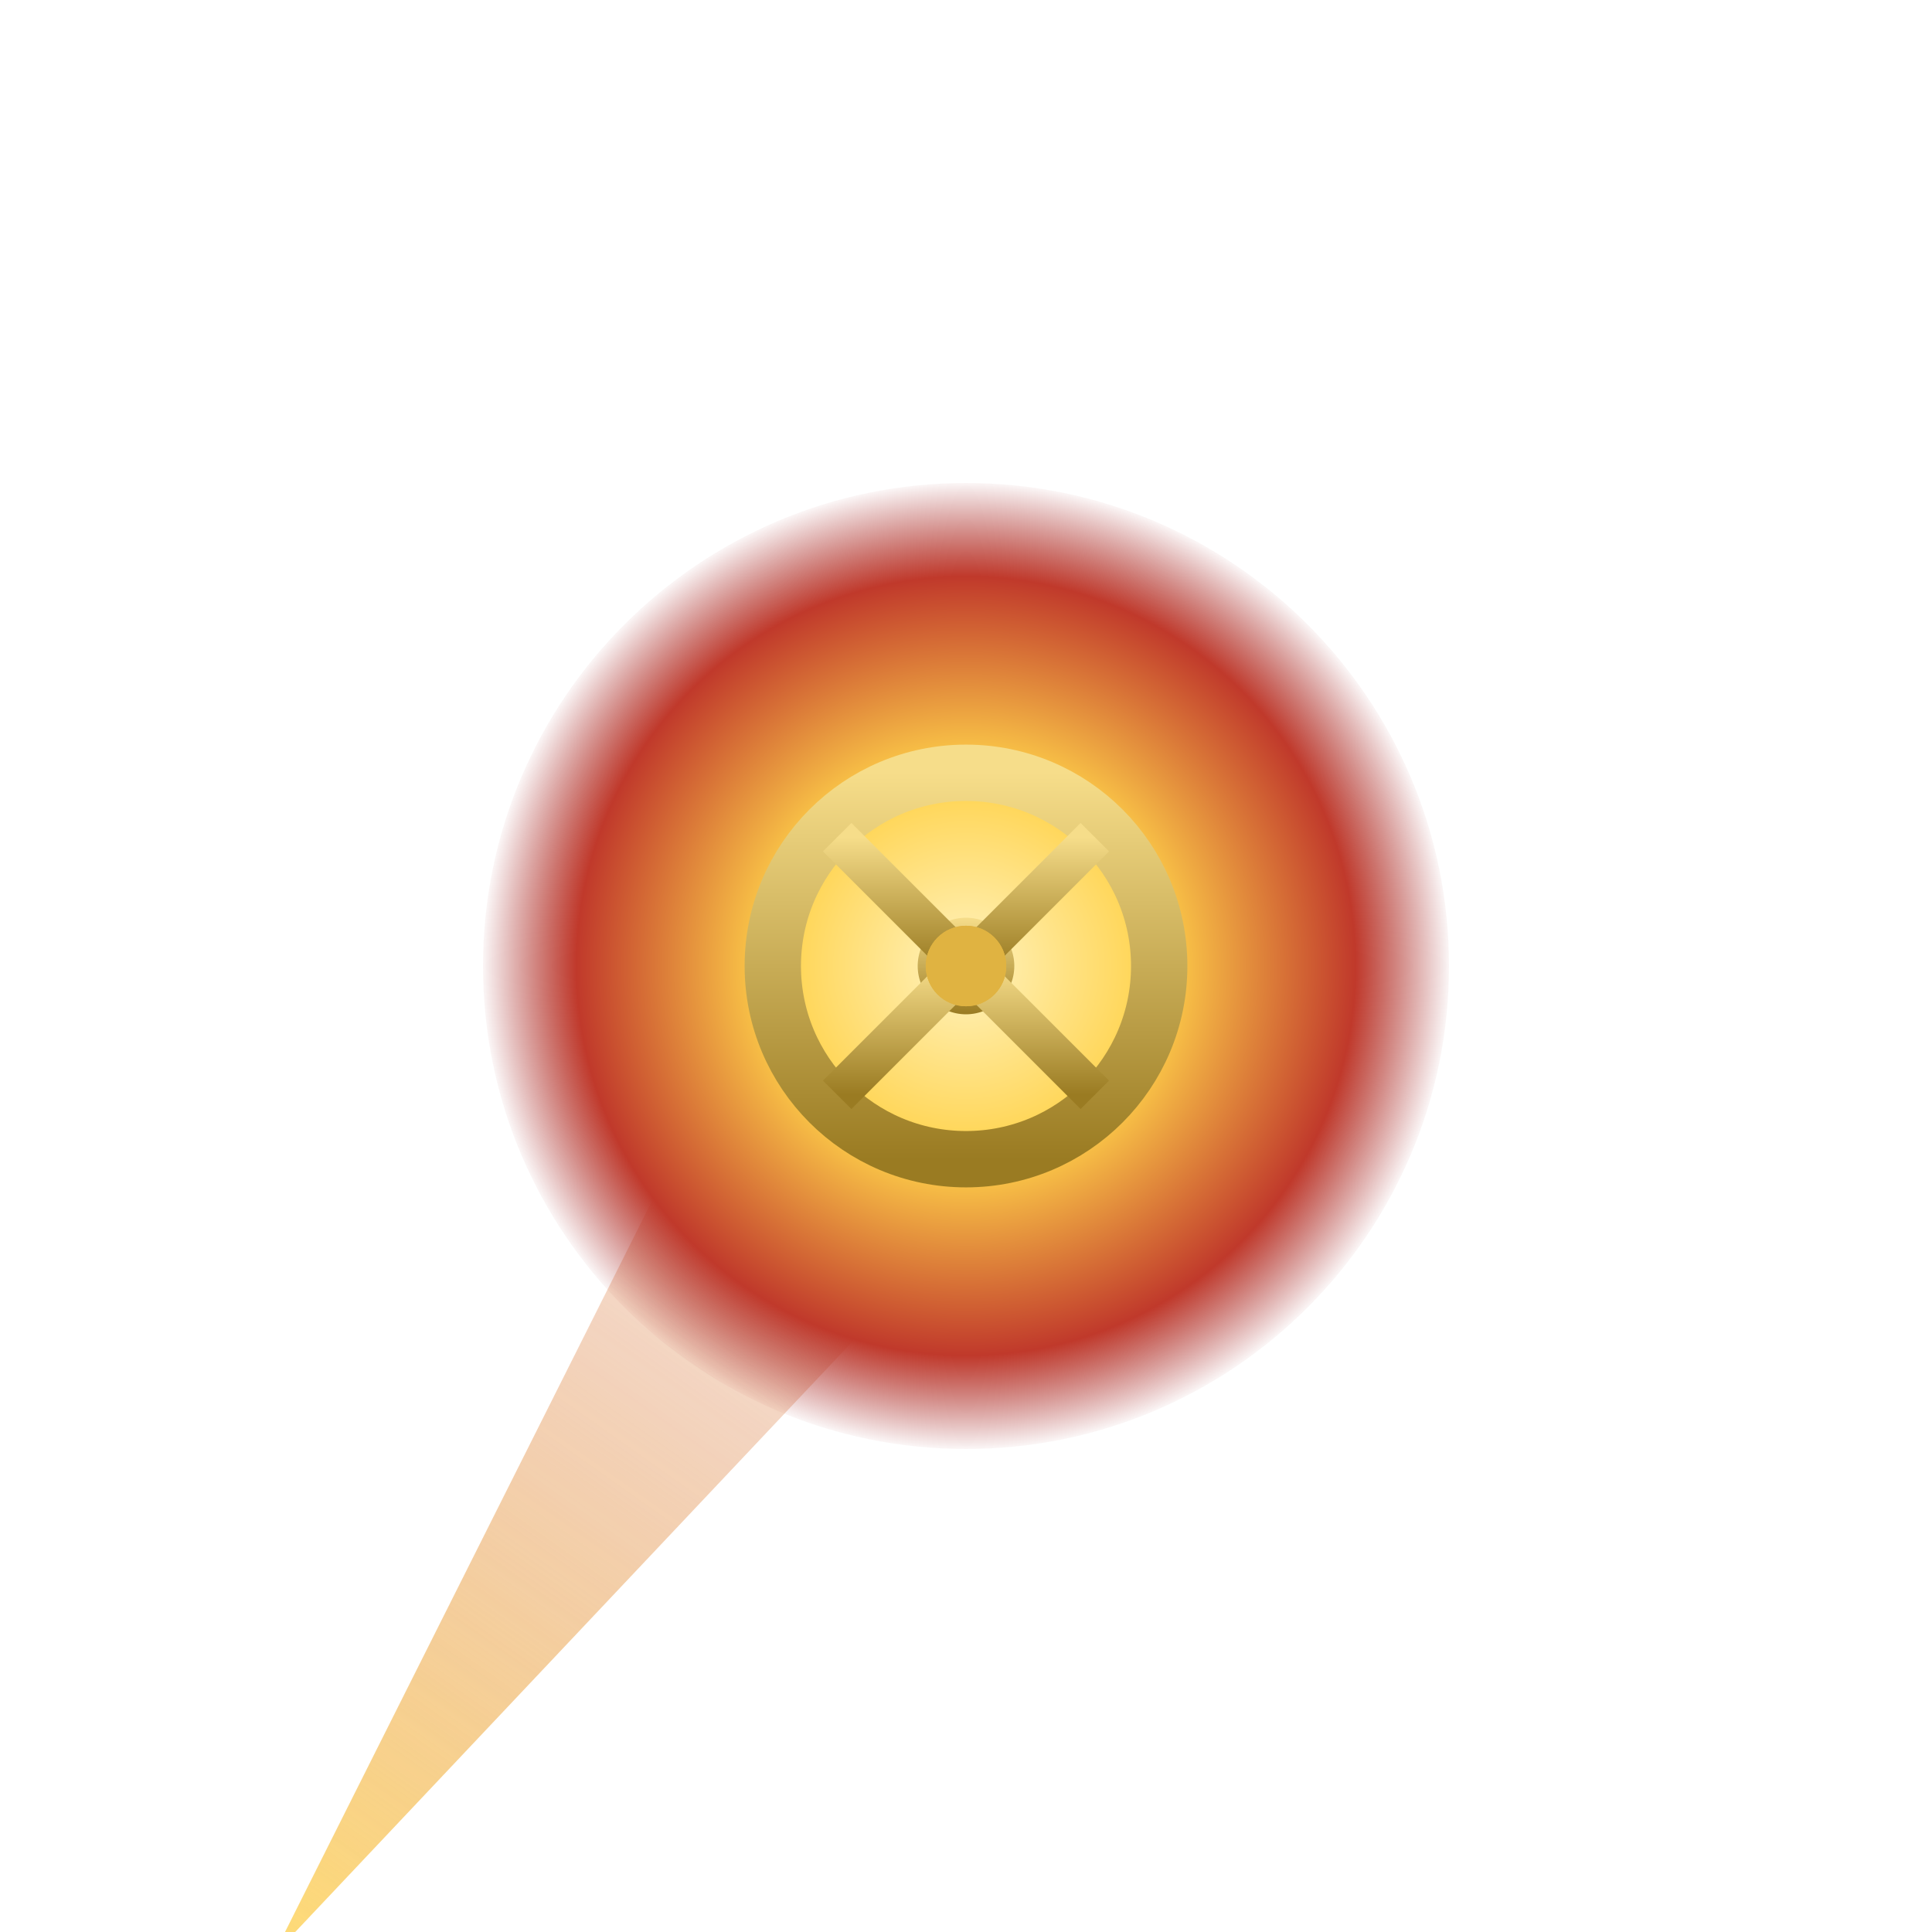
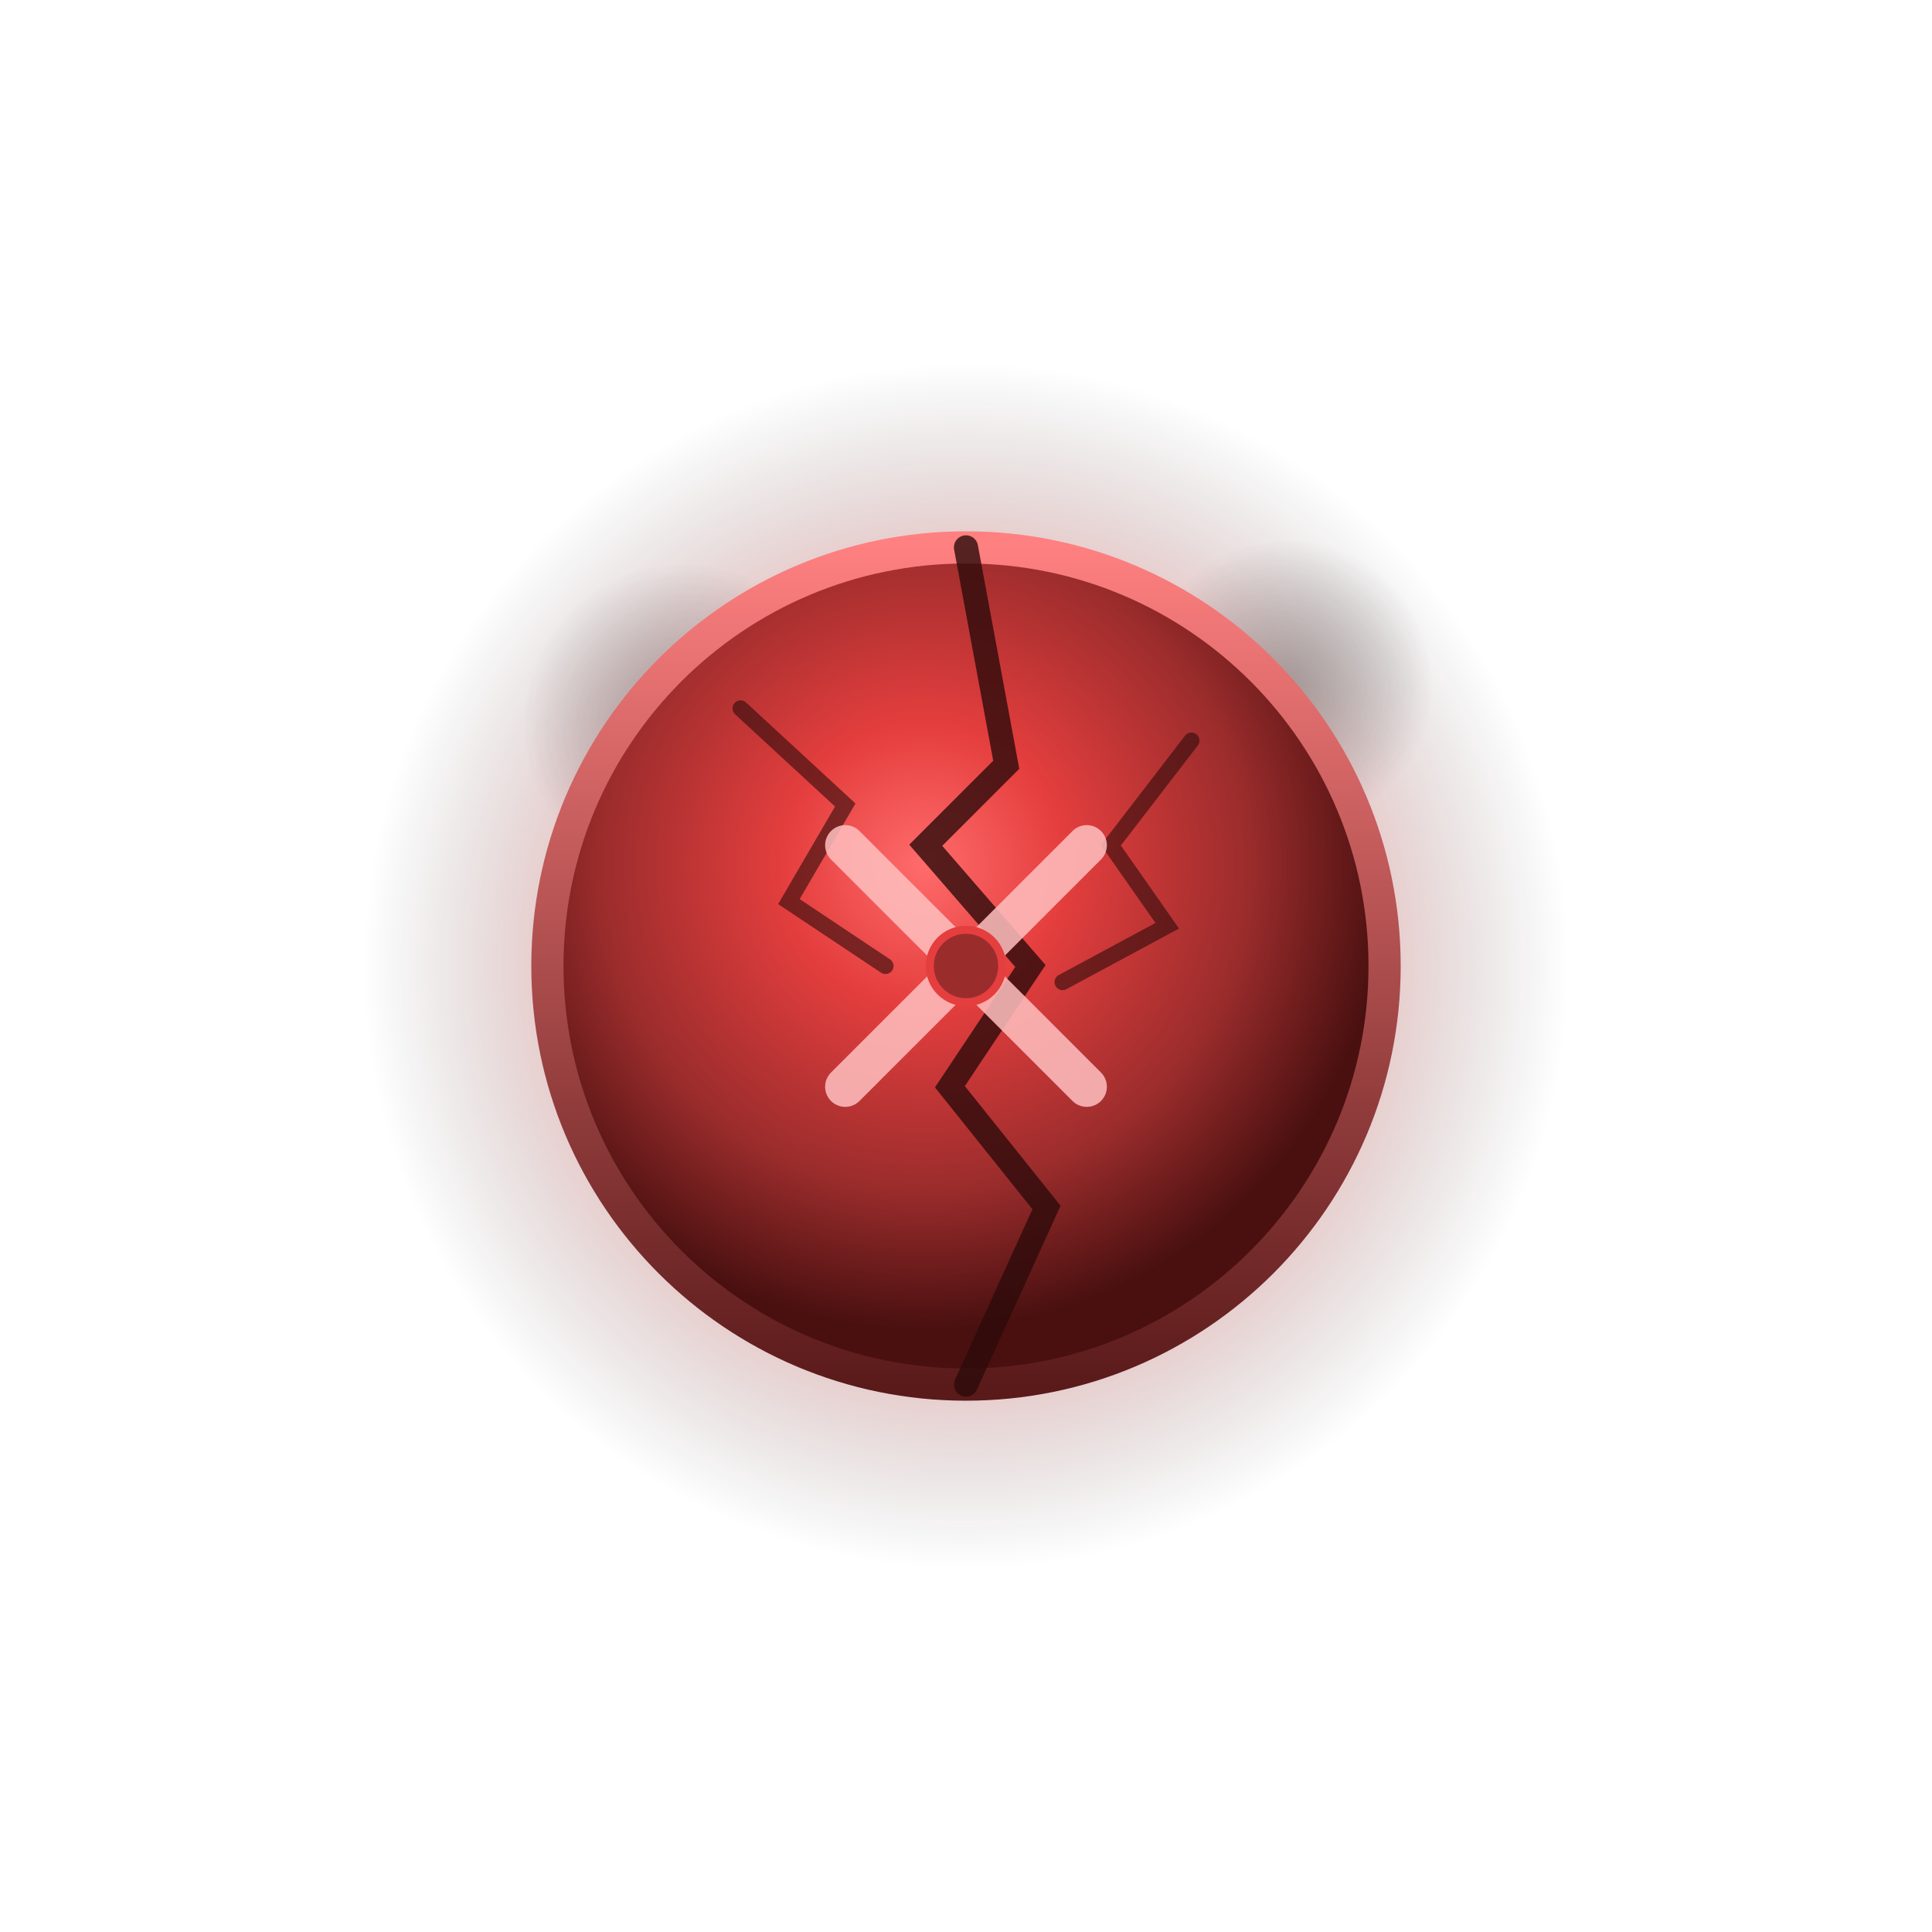
<svg xmlns="http://www.w3.org/2000/svg" width="240" height="240" viewBox="0 0 240 240">
  <defs>
-     <radialGradient id="core" cx=".5" cy=".5" r=".5">
-       <stop offset="0" stop-color="#FFF3C0" />
-       <stop offset=".4" stop-color="#FFD24A" />
-       <stop offset=".8" stop-color="#C0392B" />
-       <stop offset="1" stop-color="#9B1C1C" stop-opacity="0" />
+     <radialGradient id="crashBody" cx=".45" cy=".38" r=".55">
+       <stop offset="0" stop-color="#FF6B6B" />
+       <stop offset=".3" stop-color="#E53E3E" />
+       <stop offset=".7" stop-color="#9B2C2C" />
+       <stop offset="1" stop-color="#4A1010" />
    </radialGradient>
-     <linearGradient id="tail" x1="0" y1="0" x2="1" y2="0">
-       <stop offset="0" stop-color="#C0392B" stop-opacity="0" />
-       <stop offset="1" stop-color="#FFD24A" stop-opacity=".9" />
+     <linearGradient id="crashEdge" x1="0" y1="0" x2="0" y2="1">
+       <stop offset="0" stop-color="#FF8080" />
+       <stop offset="1" stop-color="#5A1A1A" />
    </linearGradient>
-     <linearGradient id="g" x1="0" y1="0" x2="0" y2="1">
-       <stop offset="0" stop-color="#F6DD8A" />
-       <stop offset="1" stop-color="#9A7B22" />
-     </linearGradient>
+     <radialGradient id="explosion" cx=".5" cy=".5" r=".5">
+       <stop offset="0" stop-color="#FF4500" stop-opacity=".9" />
+       <stop offset=".4" stop-color="#FF0000" stop-opacity=".5" />
+       <stop offset=".7" stop-color="#8B0000" stop-opacity=".2" />
+       <stop offset="1" stop-color="#000" stop-opacity="0" />
+     </radialGradient>
+     <radialGradient id="smoke" cx=".5" cy=".5" r=".5">
+       <stop offset="0" stop-color="#444" stop-opacity=".4" />
+       <stop offset="1" stop-color="#222" stop-opacity="0" />
+     </radialGradient>
  </defs>
-   <g transform="translate(120,120)">
-     <g transform="rotate(125)">
-       <path d="M0 -22 L150 0 L0 22 Z" fill="url(#tail)" opacity=".85">
-         <animate attributeName="opacity" values=".5;.9;.5" dur=".3s" repeatCount="indefinite" />
-       </path>
+   <g>
+     <animateTransform attributeName="transform" type="translate" values="-5 3;6 -4;-4 5;5 -3;-6 2;3 -5;-5 3" dur=".35s" repeatCount="indefinite" />
+     <circle cx="120" cy="120" r="75" fill="url(#explosion)">
+       <animate attributeName="r" values="60;80;65;75;60" dur=".4s" repeatCount="indefinite" />
+       <animate attributeName="opacity" values=".8;.4;.7;.3;.8" dur=".4s" repeatCount="indefinite" />
+     </circle>
+     <circle cx="85" cy="90" r="20" fill="url(#smoke)">
+       <animate attributeName="r" values="15;25;15" dur="1s" repeatCount="indefinite" />
+       <animate attributeName="cx" values="85;75;85" dur="1.2s" repeatCount="indefinite" />
+       <animate attributeName="opacity" values=".3;.1;.3" dur="1s" repeatCount="indefinite" />
+     </circle>
+     <circle cx="160" cy="85" r="18" fill="url(#smoke)">
+       <animate attributeName="r" values="14;22;14" dur="1.1s" repeatCount="indefinite" />
+       <animate attributeName="cx" values="160;170;160" dur="1.3s" repeatCount="indefinite" />
+       <animate attributeName="opacity" values=".25;.08;.25" dur="1.1s" repeatCount="indefinite" />
+     </circle>
+     <circle cx="120" cy="120" r="52" fill="url(#crashBody)" stroke="url(#crashEdge)" stroke-width="4" />
+     <path d="M120 68 L125 95 L115 105 L128 120 L118 135 L130 150 L120 172" fill="none" stroke="#2D0A0A" stroke-width="3" stroke-linecap="round" opacity=".8" />
+     <path d="M92 88 L105 100 L98 112 L110 120" fill="none" stroke="#2D0A0A" stroke-width="2" stroke-linecap="round" opacity=".6" />
+     <path d="M148 92 L138 105 L145 115 L132 122" fill="none" stroke="#2D0A0A" stroke-width="2" stroke-linecap="round" opacity=".6" />
+     <g stroke="#FFC0C0" stroke-width="5" stroke-linecap="round" opacity=".85">
+       <line x1="105" y1="105" x2="135" y2="135" />
+       <line x1="135" y1="105" x2="105" y2="135" />
    </g>
  </g>
-   <g>
-     <animateTransform attributeName="transform" type="rotate" values="-8 120 120;8 120 120;-8 120 120" dur=".4s" repeatCount="indefinite" />
-     <circle cx="120" cy="120" r="60" fill="url(#core)" />
-     <g transform="translate(120,120)">
-       <circle r="24" fill="none" stroke="url(#g)" stroke-width="7" />
-       <circle r="6" fill="url(#g)" />
-       <g stroke="url(#g)" stroke-width="5">
-         <line x1="0" y1="0" x2="22" y2="0" />
-         <line x1="0" y1="0" x2="16" y2="16" />
-         <line x1="0" y1="0" x2="0" y2="22" />
-         <line x1="0" y1="0" x2="-16" y2="16" />
-         <line x1="0" y1="0" x2="-22" y2="0" />
-         <line x1="0" y1="0" x2="-16" y2="-16" />
-         <line x1="0" y1="0" x2="-0" y2="-22" />
-         <line x1="0" y1="0" x2="16" y2="-16" />
-       </g>
-     </g>
-   </g>
-   <circle cx="120" cy="120" r="3" fill="#E0B341">
-     <animate attributeName="cx" values="120;190" dur="1s" repeatCount="indefinite" />
-     <animate attributeName="cy" values="120;120" dur="1s" repeatCount="indefinite" />
-     <animate attributeName="opacity" values="1;0" dur="1s" repeatCount="indefinite" />
+   <circle cx="120" cy="120" r="4" fill="#FF6B6B">
+     <animate attributeName="cx" values="120;55" dur=".8s" repeatCount="indefinite" />
+     <animate attributeName="cy" values="120;60" dur=".8s" repeatCount="indefinite" />
+     <animate attributeName="opacity" values="1;0" dur=".8s" repeatCount="indefinite" />
+     <animate attributeName="r" values="4;1" dur=".8s" repeatCount="indefinite" />
  </circle>
-   <circle cx="120" cy="120" r="4" fill="#E0B341">
-     <animate attributeName="cx" values="120;169" dur="1s" repeatCount="indefinite" />
-     <animate attributeName="cy" values="120;169" dur="1s" repeatCount="indefinite" />
-     <animate attributeName="opacity" values="1;0" dur="1s" repeatCount="indefinite" />
+   <circle cx="120" cy="120" r="3" fill="#FFD24A">
+     <animate attributeName="cx" values="120;185" dur=".7s" repeatCount="indefinite" />
+     <animate attributeName="cy" values="120;65" dur=".7s" repeatCount="indefinite" />
+     <animate attributeName="opacity" values="1;0" dur=".7s" repeatCount="indefinite" />
+     <animate attributeName="r" values="3;1" dur=".7s" repeatCount="indefinite" />
  </circle>
-   <circle cx="120" cy="120" r="5" fill="#E0B341">
-     <animate attributeName="cx" values="120;120" dur="1s" repeatCount="indefinite" />
-     <animate attributeName="cy" values="120;190" dur="1s" repeatCount="indefinite" />
-     <animate attributeName="opacity" values="1;0" dur="1s" repeatCount="indefinite" />
+   <circle cx="120" cy="120" r="5" fill="#E53E3E">
+     <animate attributeName="cx" values="120;70" dur=".9s" repeatCount="indefinite" />
+     <animate attributeName="cy" values="120;180" dur=".9s" repeatCount="indefinite" />
+     <animate attributeName="opacity" values="1;0" dur=".9s" repeatCount="indefinite" />
+     <animate attributeName="r" values="5;1.5" dur=".9s" repeatCount="indefinite" />
  </circle>
-   <circle cx="120" cy="120" r="3" fill="#E0B341">
-     <animate attributeName="cx" values="120;71" dur="1s" repeatCount="indefinite" />
-     <animate attributeName="cy" values="120;169" dur="1s" repeatCount="indefinite" />
-     <animate attributeName="opacity" values="1;0" dur="1s" repeatCount="indefinite" />
+   <circle cx="120" cy="120" r="3.5" fill="#FF8C00">
+     <animate attributeName="cx" values="120;180" dur=".75s" repeatCount="indefinite" />
+     <animate attributeName="cy" values="120;175" dur=".75s" repeatCount="indefinite" />
+     <animate attributeName="opacity" values="1;0" dur=".75s" repeatCount="indefinite" />
+     <animate attributeName="r" values="3.5;1" dur=".75s" repeatCount="indefinite" />
  </circle>
-   <circle cx="120" cy="120" r="4" fill="#E0B341">
-     <animate attributeName="cx" values="120;50" dur="1s" repeatCount="indefinite" />
-     <animate attributeName="cy" values="120;120" dur="1s" repeatCount="indefinite" />
-     <animate attributeName="opacity" values="1;0" dur="1s" repeatCount="indefinite" />
+   <circle cx="120" cy="120" r="3" fill="#FFF3C0">
+     <animate attributeName="cx" values="120;120" dur=".85s" repeatCount="indefinite" />
+     <animate attributeName="cy" values="120;40" dur=".85s" repeatCount="indefinite" />
+     <animate attributeName="opacity" values="1;0" dur=".85s" repeatCount="indefinite" />
+     <animate attributeName="r" values="3;.8" dur=".85s" repeatCount="indefinite" />
  </circle>
-   <circle cx="120" cy="120" r="5" fill="#E0B341">
-     <animate attributeName="cx" values="120;71" dur="1s" repeatCount="indefinite" />
-     <animate attributeName="cy" values="120;71" dur="1s" repeatCount="indefinite" />
-     <animate attributeName="opacity" values="1;0" dur="1s" repeatCount="indefinite" />
-   </circle>
-   <circle cx="120" cy="120" r="3" fill="#E0B341">
-     <animate attributeName="cx" values="120;120" dur="1s" repeatCount="indefinite" />
-     <animate attributeName="cy" values="120;50" dur="1s" repeatCount="indefinite" />
-     <animate attributeName="opacity" values="1;0" dur="1s" repeatCount="indefinite" />
-   </circle>
-   <circle cx="120" cy="120" r="4" fill="#E0B341">
-     <animate attributeName="cx" values="120;169" dur="1s" repeatCount="indefinite" />
-     <animate attributeName="cy" values="120;71" dur="1s" repeatCount="indefinite" />
-     <animate attributeName="opacity" values="1;0" dur="1s" repeatCount="indefinite" />
+   <circle cx="120" cy="120" r="4" fill="#9B2C2C">
+     <animate attributeName="cx" values="120;45" dur=".65s" repeatCount="indefinite" />
+     <animate attributeName="cy" values="120;140" dur=".65s" repeatCount="indefinite" />
+     <animate attributeName="opacity" values="1;0" dur=".65s" repeatCount="indefinite" />
+     <animate attributeName="r" values="4;1" dur=".65s" repeatCount="indefinite" />
  </circle>
</svg>
